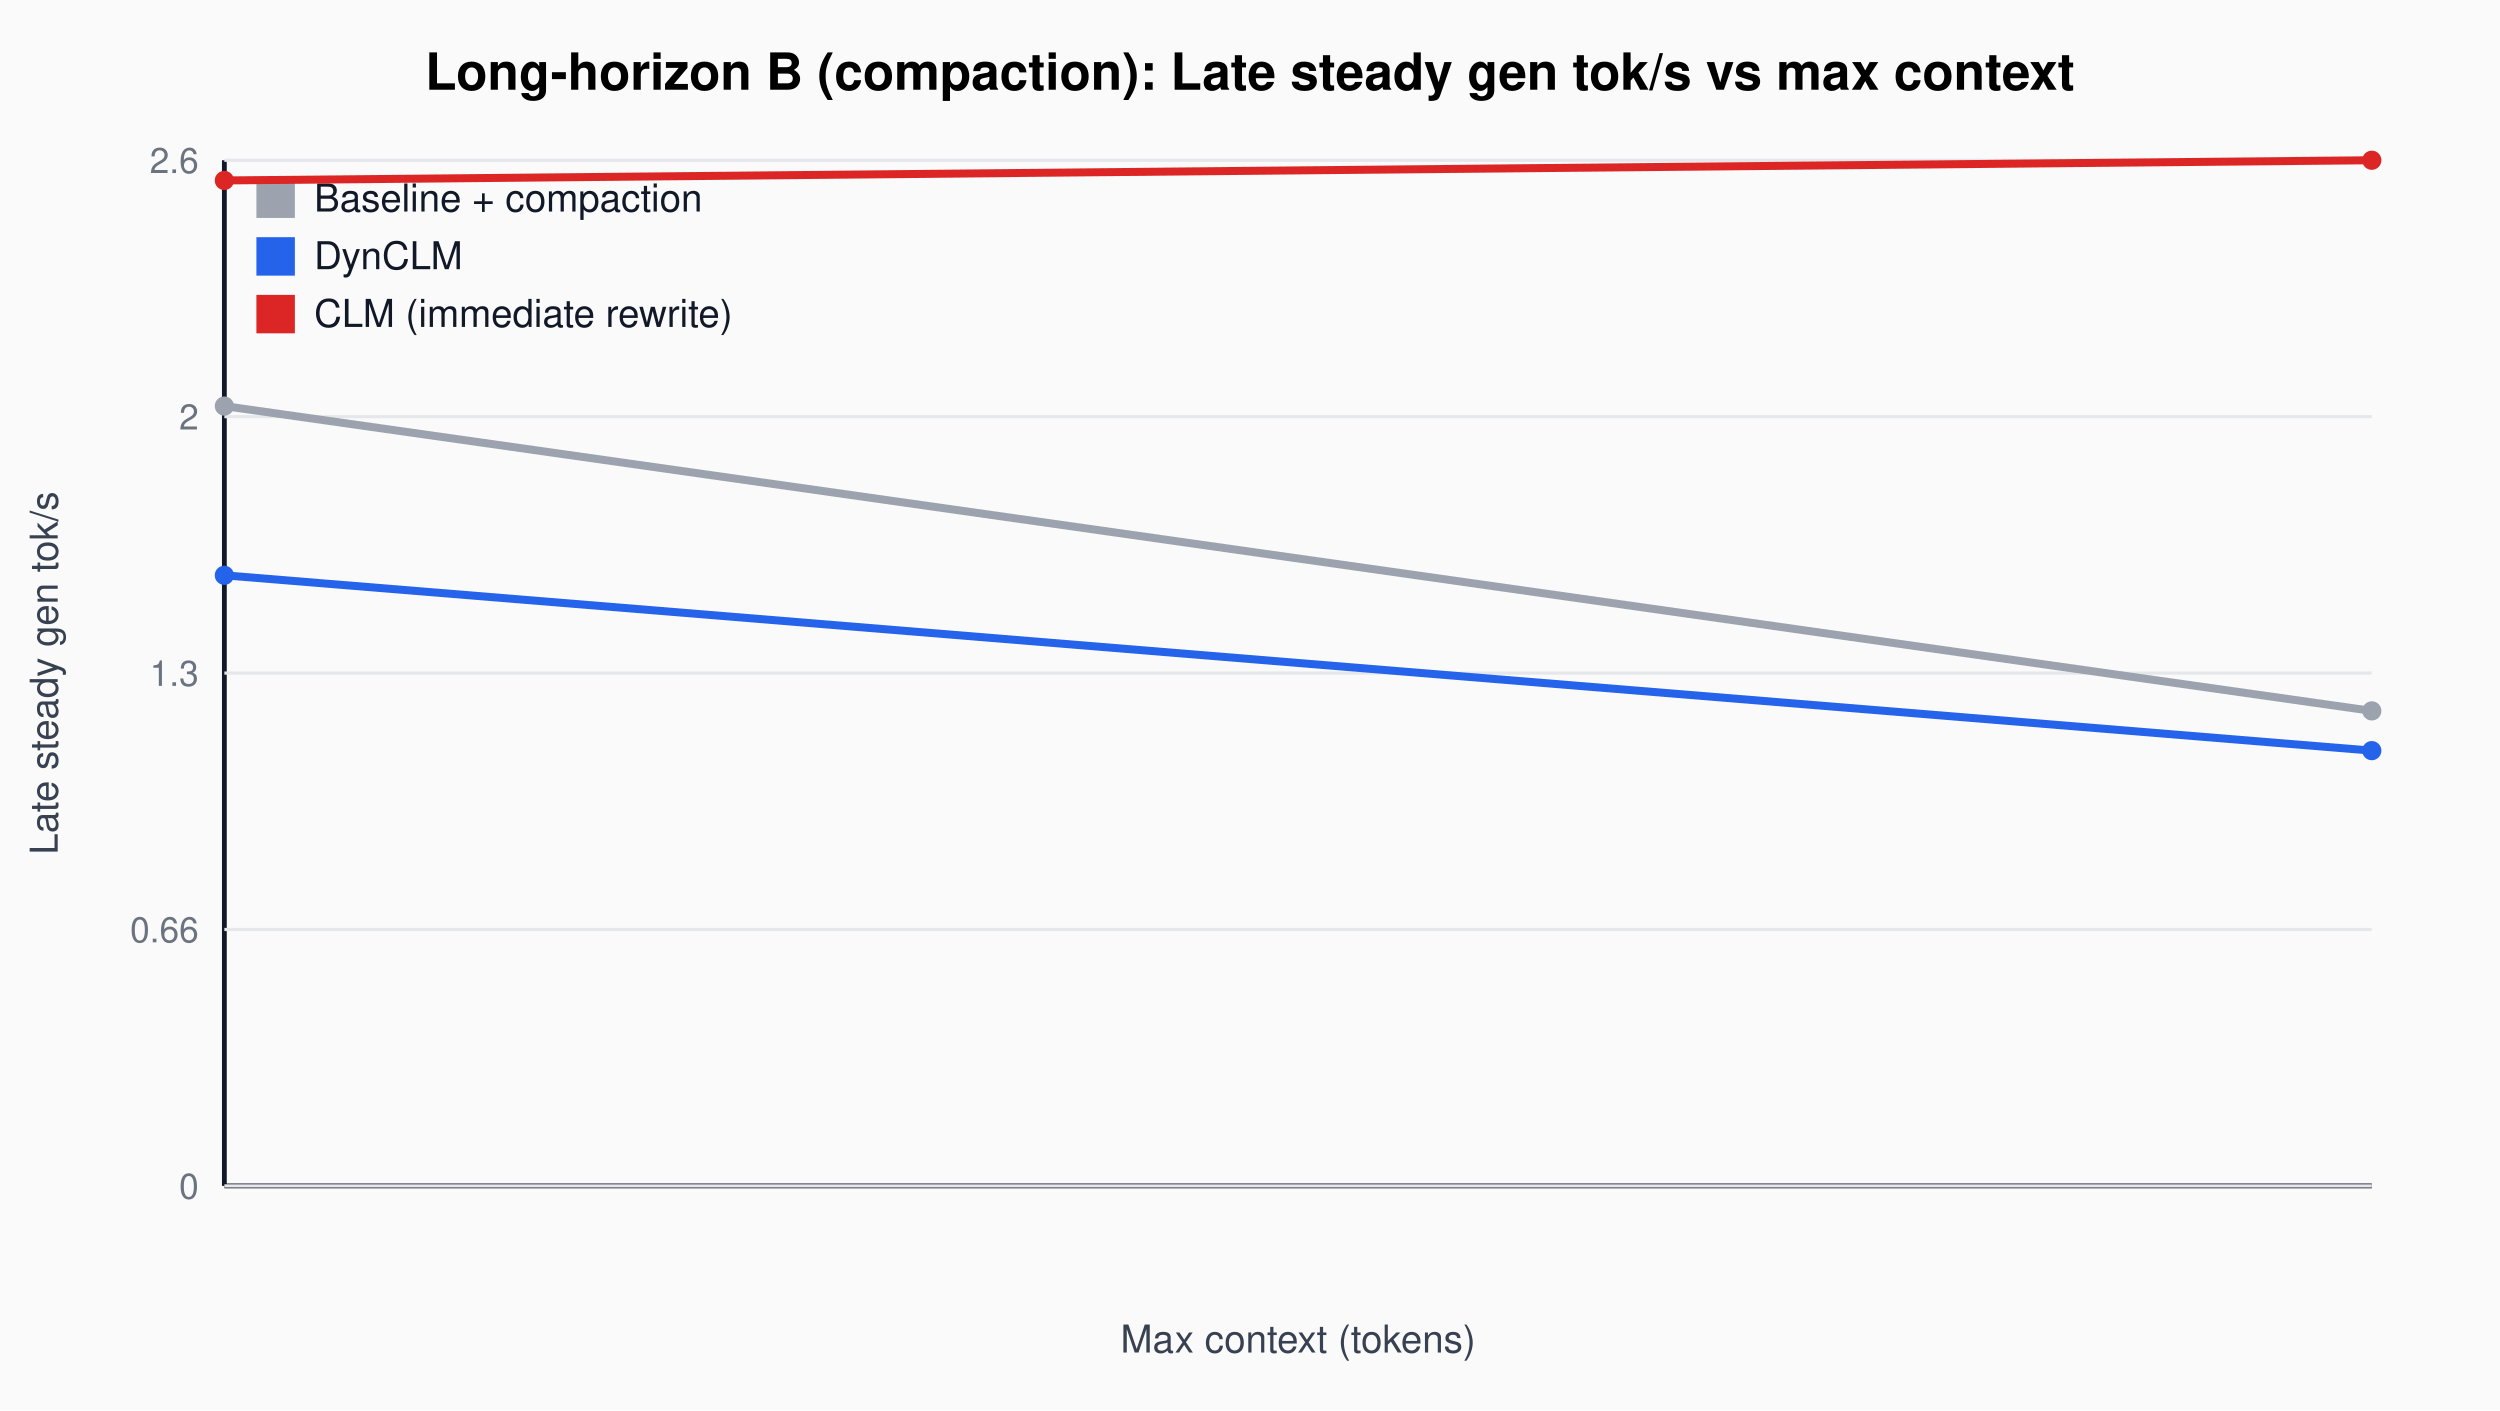
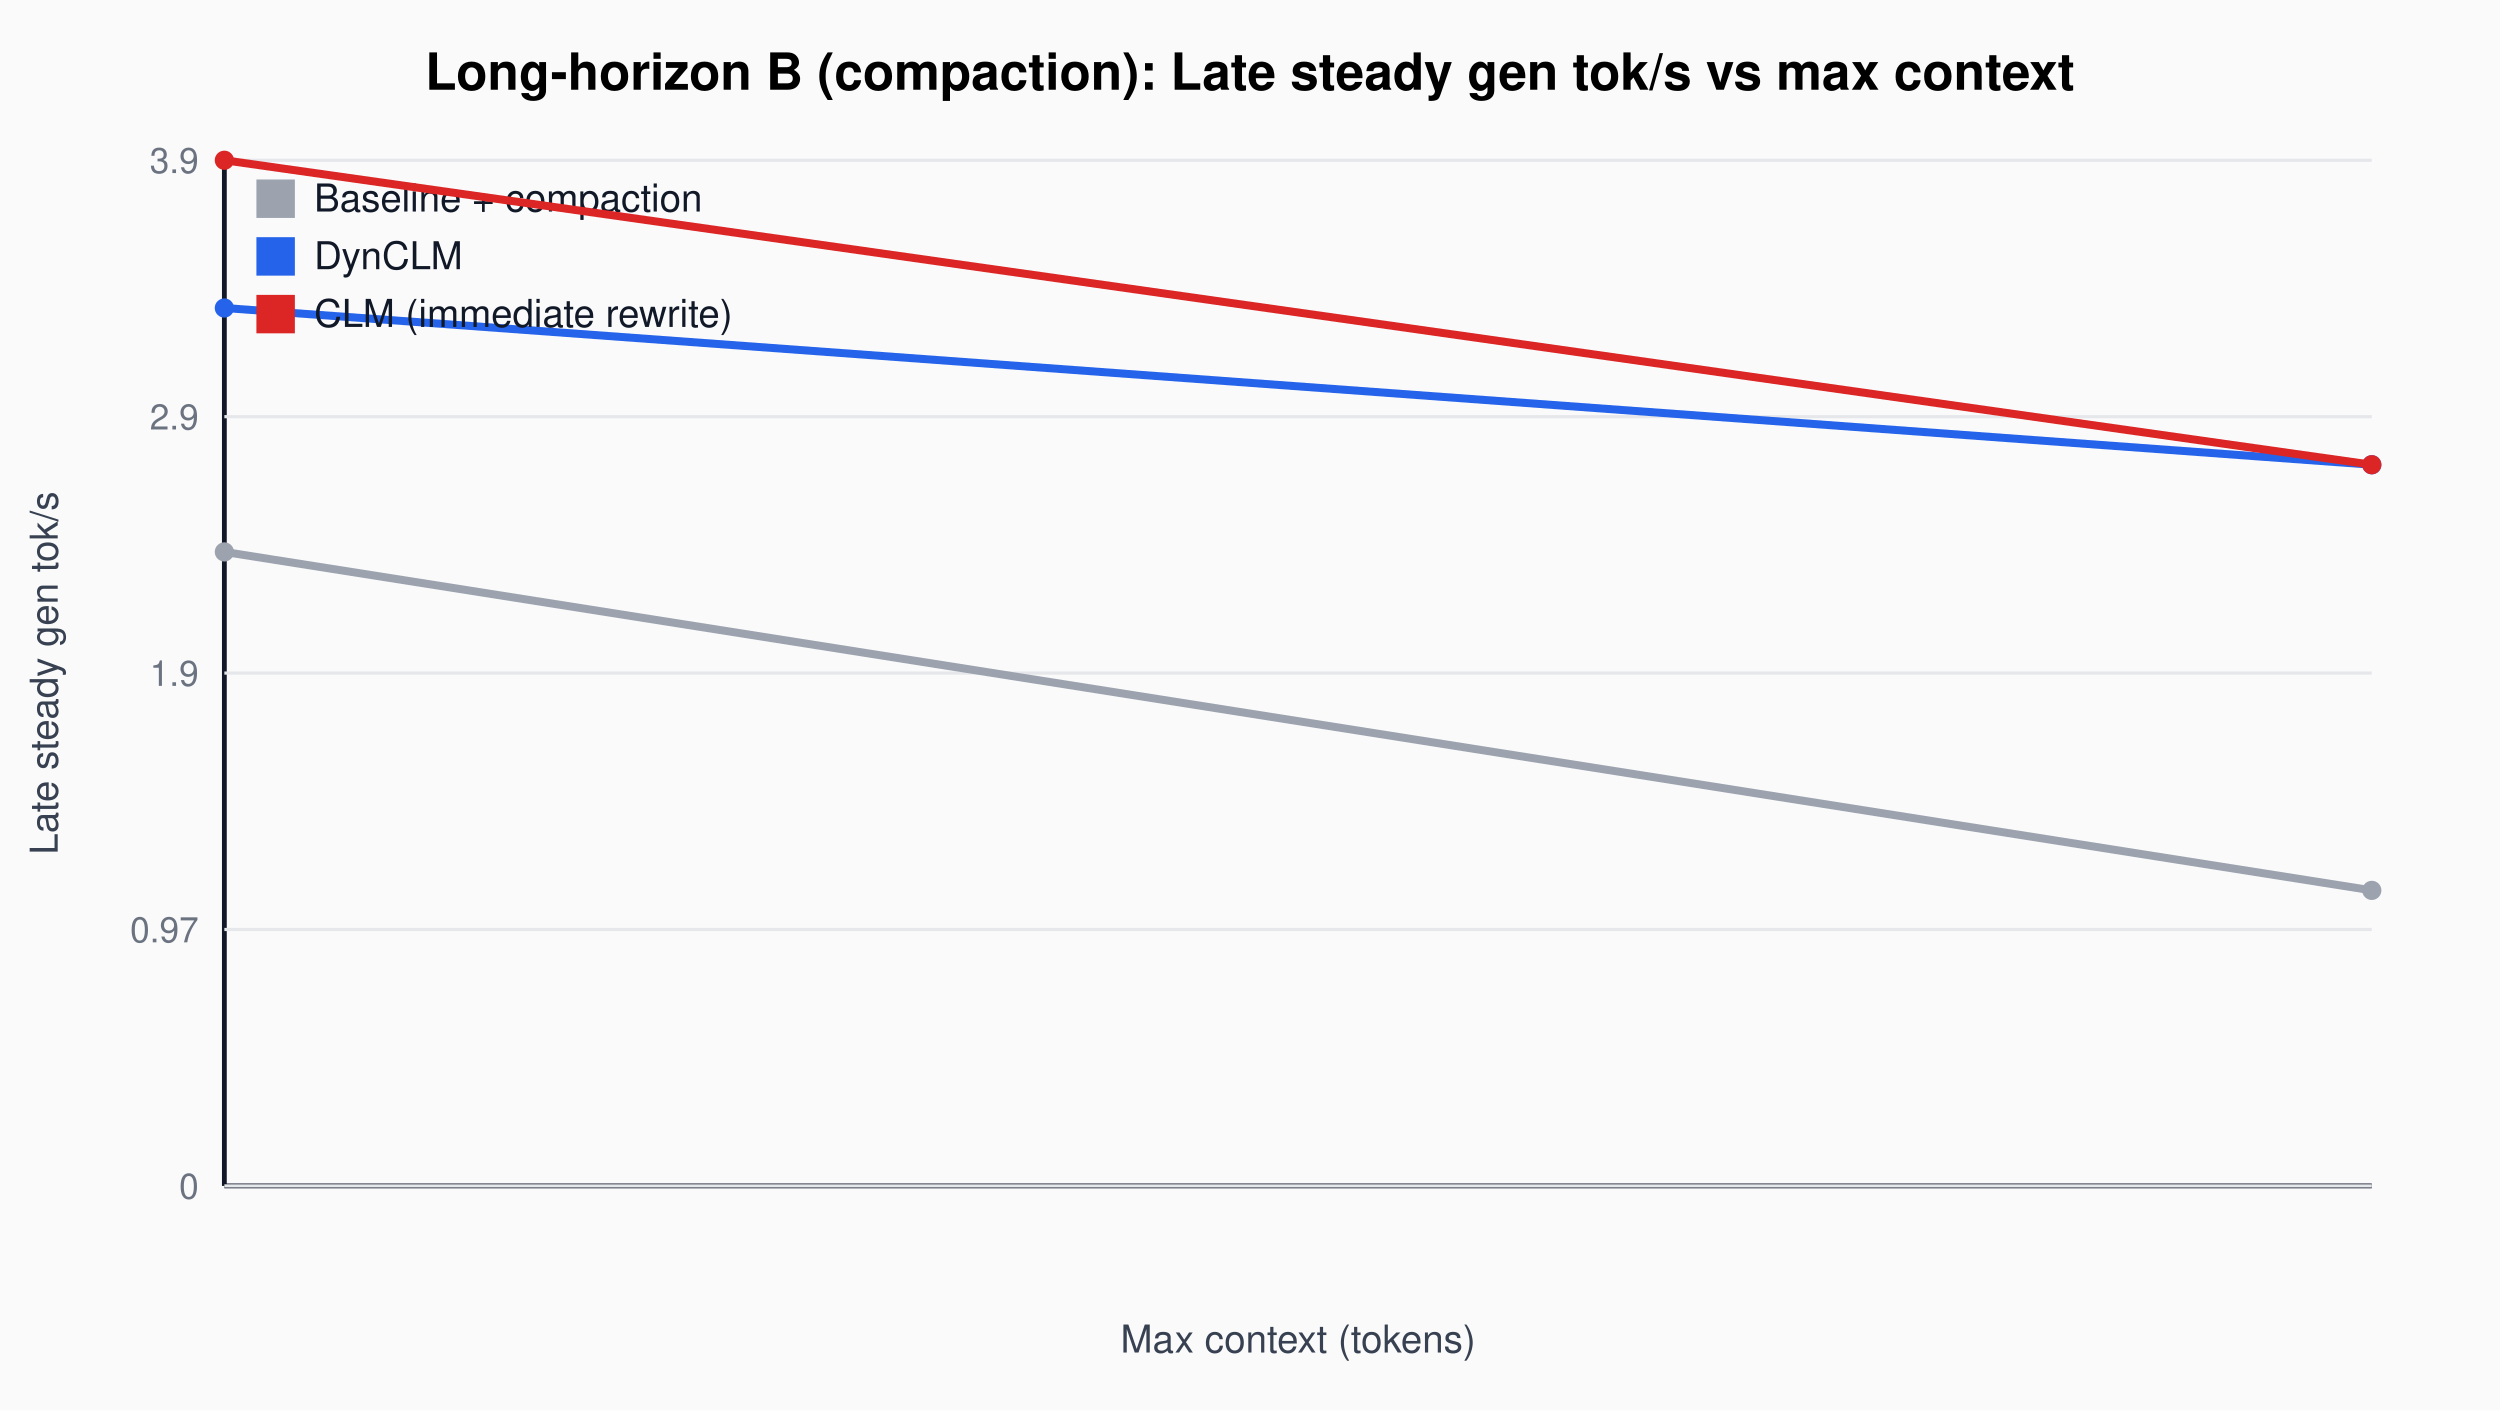
<svg xmlns="http://www.w3.org/2000/svg" width="780" height="440" viewBox="0 0 780 440">
  <rect width="100%" height="100%" fill="#fafafa" />
  <text x="390.0" y="28" text-anchor="middle" font-family="Helvetica,Arial,sans-serif" font-size="16" font-weight="700">Long-horizon B (compaction): Late steady gen tok/s vs max context</text>
  <text x="18" y="210.0" transform="rotate(-90 18,210.0)" text-anchor="middle" font-family="Helvetica,Arial,sans-serif" font-size="12" fill="#374151">Late steady gen tok/s</text>
  <text x="405.0" y="422" text-anchor="middle" font-family="Helvetica,Arial,sans-serif" font-size="12" fill="#374151">Max context (tokens)</text>
  <line x1="70" y1="50" x2="70" y2="370" stroke="#111827" stroke-width="1.5" />
  <line x1="70" y1="370" x2="740" y2="370" stroke="#111827" stroke-width="1.5" />
  <line x1="70" y1="50.0" x2="740" y2="50.0" stroke="#e5e7eb" />
-   <text x="62" y="54.0" text-anchor="end" font-family="Helvetica,Arial,sans-serif" font-size="11" fill="#6b7280">2.6</text>
+   <text x="62" y="54.0" text-anchor="end" font-family="Helvetica,Arial,sans-serif" font-size="11" fill="#6b7280">3.9</text>
  <line x1="70" y1="130.0" x2="740" y2="130.0" stroke="#e5e7eb" />
-   <text x="62" y="134.0" text-anchor="end" font-family="Helvetica,Arial,sans-serif" font-size="11" fill="#6b7280">2</text>
+   <text x="62" y="134.0" text-anchor="end" font-family="Helvetica,Arial,sans-serif" font-size="11" fill="#6b7280">2.9</text>
  <line x1="70" y1="210.0" x2="740" y2="210.0" stroke="#e5e7eb" />
-   <text x="62" y="214.0" text-anchor="end" font-family="Helvetica,Arial,sans-serif" font-size="11" fill="#6b7280">1.3</text>
+   <text x="62" y="214.0" text-anchor="end" font-family="Helvetica,Arial,sans-serif" font-size="11" fill="#6b7280">1.9</text>
  <line x1="70" y1="290.0" x2="740" y2="290.0" stroke="#e5e7eb" />
-   <text x="62" y="294.0" text-anchor="end" font-family="Helvetica,Arial,sans-serif" font-size="11" fill="#6b7280">0.66</text>
+   <text x="62" y="294.0" text-anchor="end" font-family="Helvetica,Arial,sans-serif" font-size="11" fill="#6b7280">0.97</text>
  <line x1="70" y1="370.0" x2="740" y2="370.0" stroke="#e5e7eb" />
  <text x="62" y="374.0" text-anchor="end" font-family="Helvetica,Arial,sans-serif" font-size="11" fill="#6b7280">0</text>
-   <path d="M 70.0,126.7 L 740.0,221.8" fill="none" stroke="#9ca3af" stroke-width="2.5" />
-   <circle cx="70.0" cy="126.7" r="3" fill="#9ca3af" />
-   <circle cx="740.0" cy="221.8" r="3" fill="#9ca3af" />
+   <path d="M 70.0,172.2 L 740.0,277.8" fill="none" stroke="#9ca3af" stroke-width="2.5" />
+   <circle cx="70.0" cy="172.2" r="3" fill="#9ca3af" />
+   <circle cx="740.0" cy="277.8" r="3" fill="#9ca3af" />
  <rect x="80" y="56" width="12" height="12" fill="#9ca3af" />
  <text x="98" y="66" font-family="Helvetica,Arial,sans-serif" font-size="12" fill="#111827">Baseline + compaction</text>
-   <path d="M 70.0,179.5 L 740.0,234.2" fill="none" stroke="#2563eb" stroke-width="2.5" />
-   <circle cx="70.0" cy="179.5" r="3" fill="#2563eb" />
-   <circle cx="740.0" cy="234.2" r="3" fill="#2563eb" />
+   <path d="M 70.0,96.1 L 740.0,145.0" fill="none" stroke="#2563eb" stroke-width="2.5" />
+   <circle cx="70.0" cy="96.1" r="3" fill="#2563eb" />
+   <circle cx="740.0" cy="145.0" r="3" fill="#2563eb" />
  <rect x="80" y="74" width="12" height="12" fill="#2563eb" />
  <text x="98" y="84" font-family="Helvetica,Arial,sans-serif" font-size="12" fill="#111827">DynCLM</text>
-   <path d="M 70.0,56.3 L 740.0,50.0" fill="none" stroke="#dc2626" stroke-width="2.5" />
-   <circle cx="70.0" cy="56.3" r="3" fill="#dc2626" />
-   <circle cx="740.0" cy="50.0" r="3" fill="#dc2626" />
+   <path d="M 70.0,50.0 L 740.0,145.0" fill="none" stroke="#dc2626" stroke-width="2.5" />
+   <circle cx="70.0" cy="50.0" r="3" fill="#dc2626" />
+   <circle cx="740.0" cy="145.0" r="3" fill="#dc2626" />
  <rect x="80" y="92" width="12" height="12" fill="#dc2626" />
  <text x="98" y="102" font-family="Helvetica,Arial,sans-serif" font-size="12" fill="#111827">CLM (immediate rewrite)</text>
</svg>
